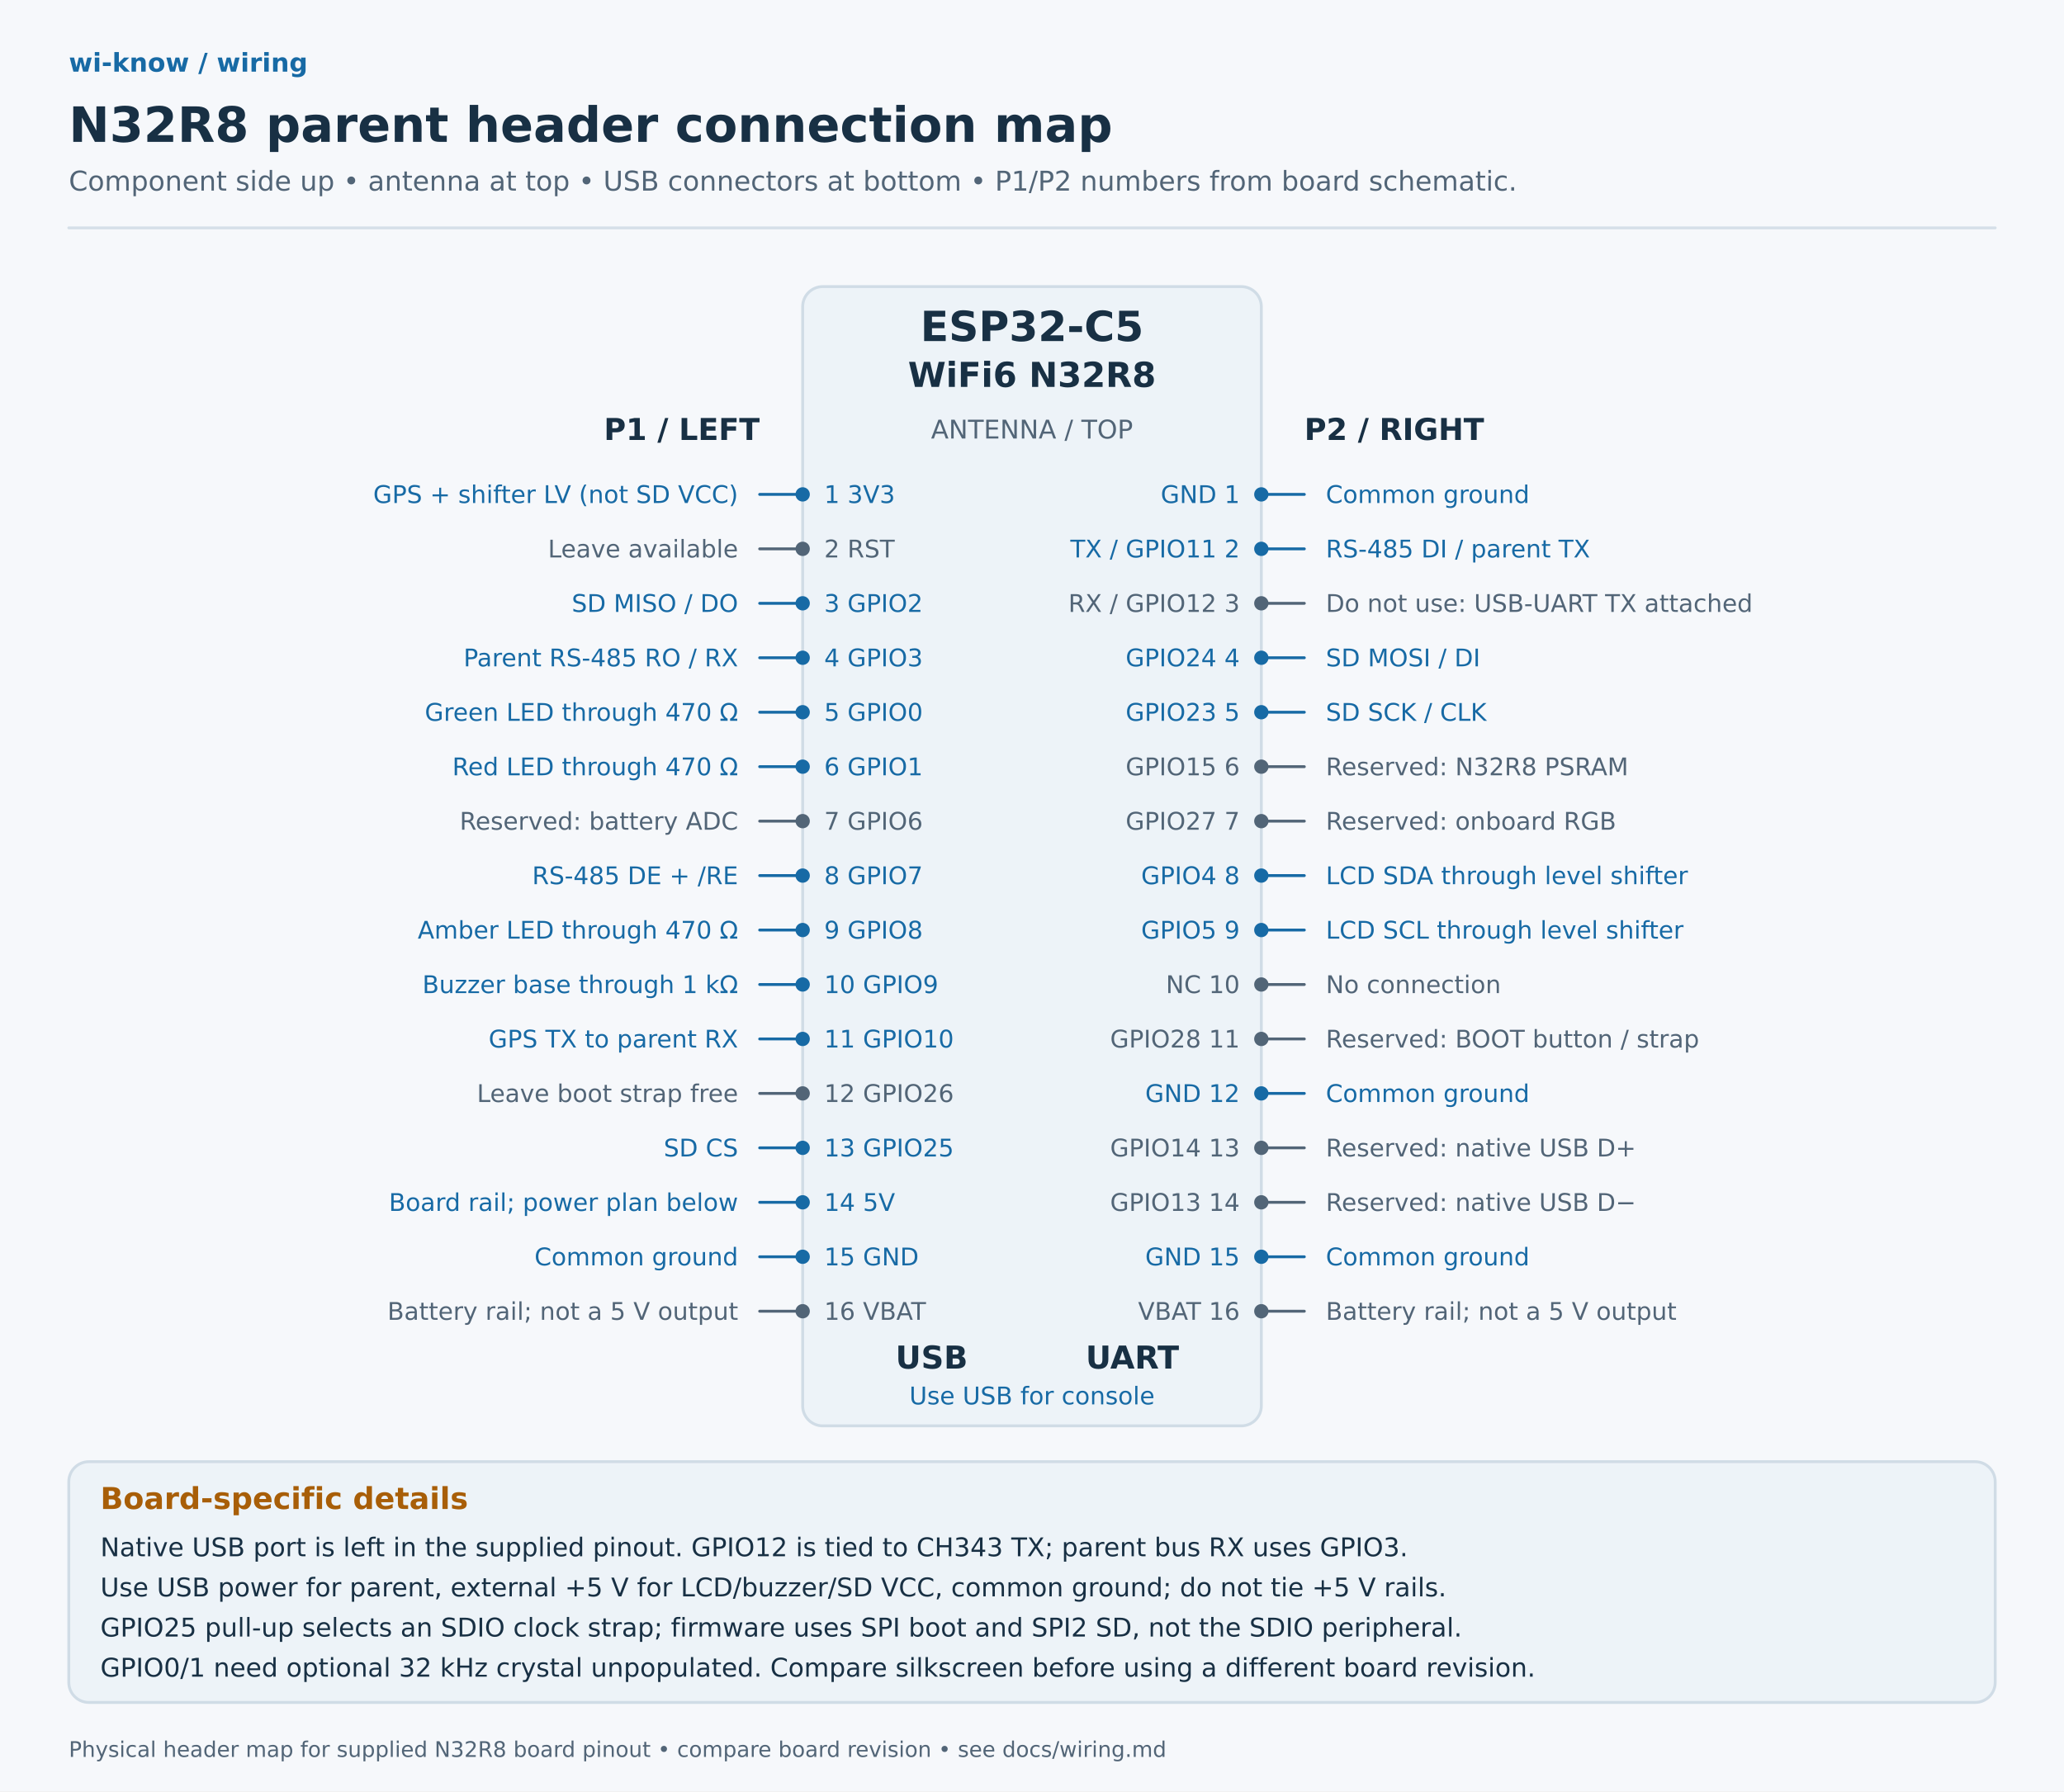
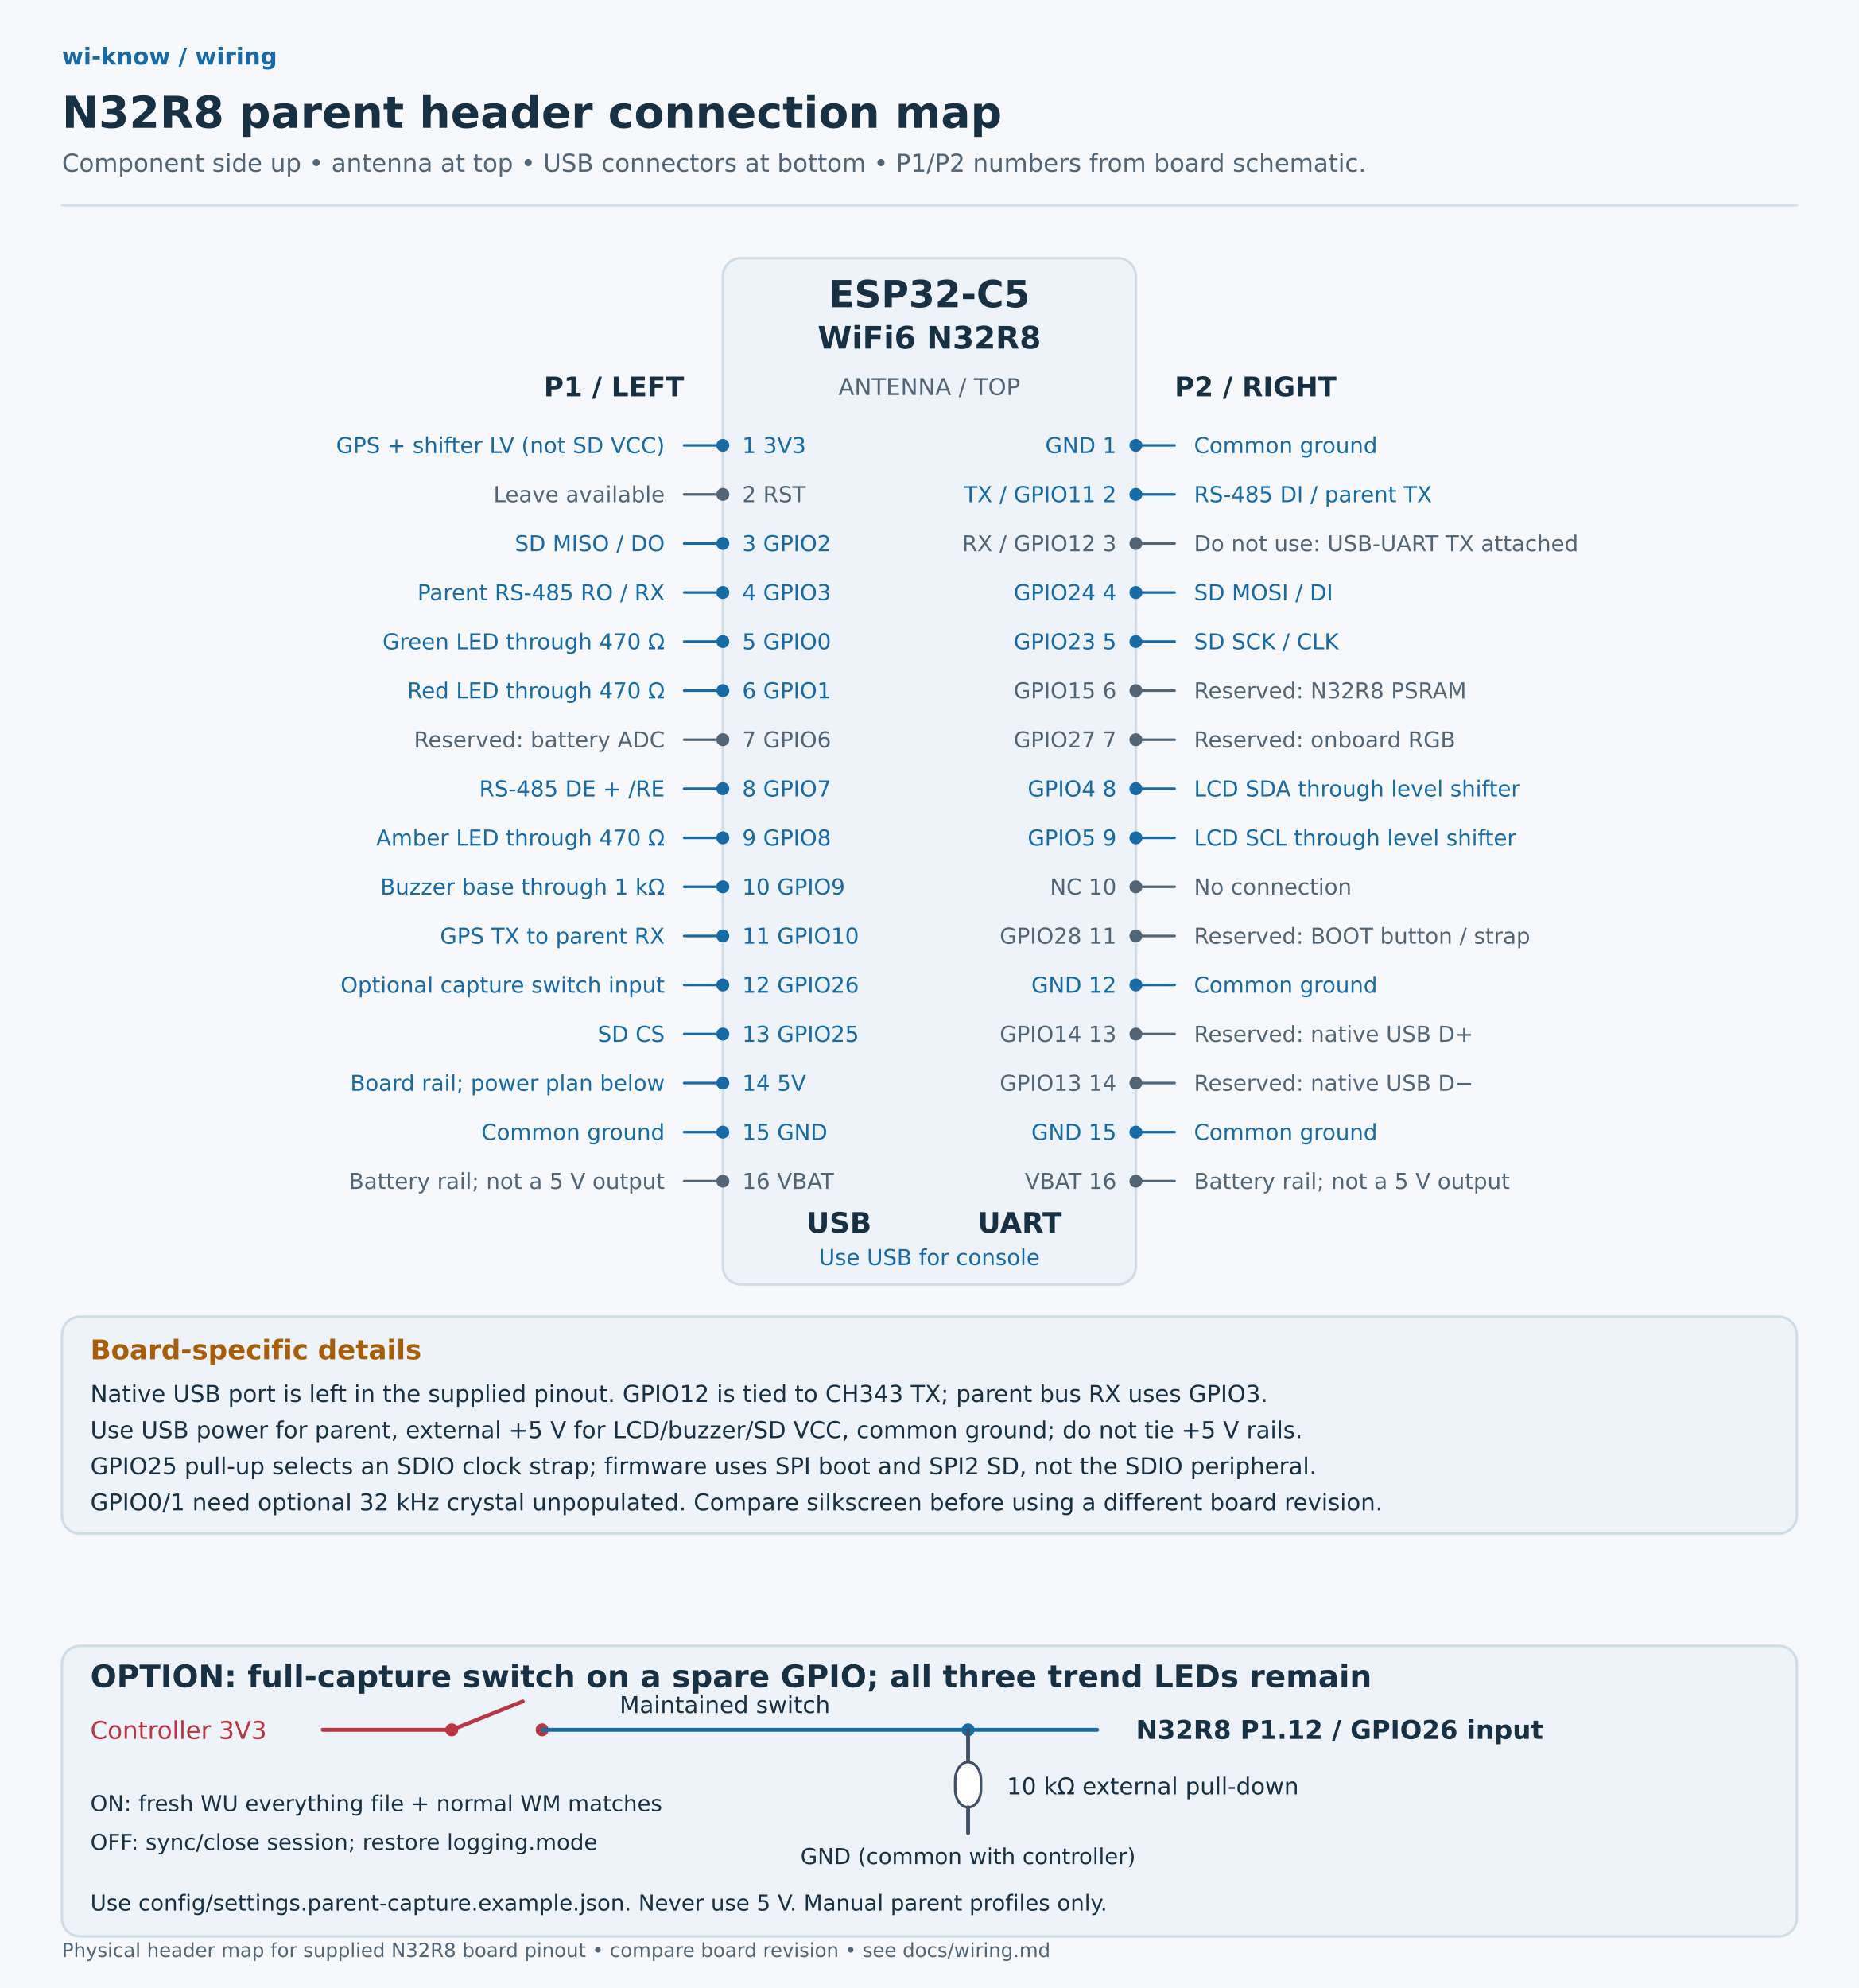
- <svg xmlns="http://www.w3.org/2000/svg" width="1440" height="1250" viewBox="0 0 1440 1250" role="img" aria-labelledby="title description">
+ <svg xmlns="http://www.w3.org/2000/svg" width="1440" height="1540" viewBox="0 0 1440 1540" role="img" aria-labelledby="title description">
  <defs>
    <marker id="arrow-blue" markerWidth="8" markerHeight="8" refX="6" refY="3" orient="auto-start-reverse">
      <path d="M0,0 L0,6 L6,3 z" fill="#176aa5" />
    </marker>
  </defs>
-   <rect width="1440" height="1250" fill="#f6f8fb" />
+   <rect width="1440" height="1540" fill="#f6f8fb" />
  <text x="48" y="50" fill="#176aa5" font-family="DejaVu Sans, Noto Sans, sans-serif" font-size="18" font-weight="700" text-anchor="start">wi-know / wiring</text>
  <text x="48" y="99" fill="#183044" font-family="DejaVu Sans, Noto Sans, sans-serif" font-size="34" font-weight="700" text-anchor="start">N32R8 parent header connection map</text>
  <text x="48" y="133" fill="#526577" font-family="DejaVu Sans, Noto Sans, sans-serif" font-size="19" font-weight="400" text-anchor="start">Component side up • antenna at top • USB connectors at bottom • P1/P2 numbers from board schematic.</text>
  <polyline points="48,159 1392,159" fill="none" stroke="#d5dfe8" stroke-width="2" stroke-linejoin="round" stroke-linecap="round" />
  <rect x="560" y="200" width="320" height="795" rx="14" fill="#edf3f8" stroke="#d0dce6" stroke-width="2" />
  <text x="720" y="238" fill="#183044" font-family="DejaVu Sans, Noto Sans, sans-serif" font-size="29" font-weight="700" text-anchor="middle">ESP32-C5</text>
  <text x="720" y="270" fill="#183044" font-family="DejaVu Sans, Noto Sans, sans-serif" font-size="24" font-weight="700" text-anchor="middle">WiFi6 N32R8</text>
  <text x="720" y="306" fill="#526577" font-family="DejaVu Sans, Noto Sans, sans-serif" font-size="18" font-weight="400" text-anchor="middle">ANTENNA / TOP</text>
  <text x="650" y="955" fill="#183044" font-family="DejaVu Sans, Noto Sans, sans-serif" font-size="22" font-weight="700" text-anchor="middle">USB</text>
  <text x="790" y="955" fill="#183044" font-family="DejaVu Sans, Noto Sans, sans-serif" font-size="22" font-weight="700" text-anchor="middle">UART</text>
  <text x="720" y="980" fill="#176aa5" font-family="DejaVu Sans, Noto Sans, sans-serif" font-size="17" font-weight="400" text-anchor="middle">Use USB for console</text>
  <circle cx="560" cy="345" r="5" fill="#176aa5" />
  <text x="575" y="351" fill="#176aa5" font-family="DejaVu Sans, Noto Sans, sans-serif" font-size="17" font-weight="400" text-anchor="start">1  3V3</text>
  <polyline points="530,345 560,345" fill="none" stroke="#176aa5" stroke-width="2" stroke-linejoin="round" stroke-linecap="round" />
  <text x="515" y="351" fill="#176aa5" font-family="DejaVu Sans, Noto Sans, sans-serif" font-size="17" font-weight="400" text-anchor="end">GPS + shifter LV (not SD VCC)</text>
  <circle cx="560" cy="383" r="5" fill="#526577" />
  <text x="575" y="389" fill="#526577" font-family="DejaVu Sans, Noto Sans, sans-serif" font-size="17" font-weight="400" text-anchor="start">2  RST</text>
  <polyline points="530,383 560,383" fill="none" stroke="#526577" stroke-width="2" stroke-linejoin="round" stroke-linecap="round" />
  <text x="515" y="389" fill="#526577" font-family="DejaVu Sans, Noto Sans, sans-serif" font-size="17" font-weight="400" text-anchor="end">Leave available</text>
  <circle cx="560" cy="421" r="5" fill="#176aa5" />
  <text x="575" y="427" fill="#176aa5" font-family="DejaVu Sans, Noto Sans, sans-serif" font-size="17" font-weight="400" text-anchor="start">3  GPIO2</text>
  <polyline points="530,421 560,421" fill="none" stroke="#176aa5" stroke-width="2" stroke-linejoin="round" stroke-linecap="round" />
  <text x="515" y="427" fill="#176aa5" font-family="DejaVu Sans, Noto Sans, sans-serif" font-size="17" font-weight="400" text-anchor="end">SD MISO / DO</text>
  <circle cx="560" cy="459" r="5" fill="#176aa5" />
  <text x="575" y="465" fill="#176aa5" font-family="DejaVu Sans, Noto Sans, sans-serif" font-size="17" font-weight="400" text-anchor="start">4  GPIO3</text>
  <polyline points="530,459 560,459" fill="none" stroke="#176aa5" stroke-width="2" stroke-linejoin="round" stroke-linecap="round" />
  <text x="515" y="465" fill="#176aa5" font-family="DejaVu Sans, Noto Sans, sans-serif" font-size="17" font-weight="400" text-anchor="end">Parent RS-485 RO / RX</text>
  <circle cx="560" cy="497" r="5" fill="#176aa5" />
  <text x="575" y="503" fill="#176aa5" font-family="DejaVu Sans, Noto Sans, sans-serif" font-size="17" font-weight="400" text-anchor="start">5  GPIO0</text>
  <polyline points="530,497 560,497" fill="none" stroke="#176aa5" stroke-width="2" stroke-linejoin="round" stroke-linecap="round" />
  <text x="515" y="503" fill="#176aa5" font-family="DejaVu Sans, Noto Sans, sans-serif" font-size="17" font-weight="400" text-anchor="end">Green LED through 470 Ω</text>
  <circle cx="560" cy="535" r="5" fill="#176aa5" />
  <text x="575" y="541" fill="#176aa5" font-family="DejaVu Sans, Noto Sans, sans-serif" font-size="17" font-weight="400" text-anchor="start">6  GPIO1</text>
  <polyline points="530,535 560,535" fill="none" stroke="#176aa5" stroke-width="2" stroke-linejoin="round" stroke-linecap="round" />
  <text x="515" y="541" fill="#176aa5" font-family="DejaVu Sans, Noto Sans, sans-serif" font-size="17" font-weight="400" text-anchor="end">Red LED through 470 Ω</text>
  <circle cx="560" cy="573" r="5" fill="#526577" />
  <text x="575" y="579" fill="#526577" font-family="DejaVu Sans, Noto Sans, sans-serif" font-size="17" font-weight="400" text-anchor="start">7  GPIO6</text>
  <polyline points="530,573 560,573" fill="none" stroke="#526577" stroke-width="2" stroke-linejoin="round" stroke-linecap="round" />
  <text x="515" y="579" fill="#526577" font-family="DejaVu Sans, Noto Sans, sans-serif" font-size="17" font-weight="400" text-anchor="end">Reserved: battery ADC</text>
  <circle cx="560" cy="611" r="5" fill="#176aa5" />
  <text x="575" y="617" fill="#176aa5" font-family="DejaVu Sans, Noto Sans, sans-serif" font-size="17" font-weight="400" text-anchor="start">8  GPIO7</text>
  <polyline points="530,611 560,611" fill="none" stroke="#176aa5" stroke-width="2" stroke-linejoin="round" stroke-linecap="round" />
  <text x="515" y="617" fill="#176aa5" font-family="DejaVu Sans, Noto Sans, sans-serif" font-size="17" font-weight="400" text-anchor="end">RS-485 DE + /RE</text>
  <circle cx="560" cy="649" r="5" fill="#176aa5" />
  <text x="575" y="655" fill="#176aa5" font-family="DejaVu Sans, Noto Sans, sans-serif" font-size="17" font-weight="400" text-anchor="start">9  GPIO8</text>
  <polyline points="530,649 560,649" fill="none" stroke="#176aa5" stroke-width="2" stroke-linejoin="round" stroke-linecap="round" />
  <text x="515" y="655" fill="#176aa5" font-family="DejaVu Sans, Noto Sans, sans-serif" font-size="17" font-weight="400" text-anchor="end">Amber LED through 470 Ω</text>
  <circle cx="560" cy="687" r="5" fill="#176aa5" />
  <text x="575" y="693" fill="#176aa5" font-family="DejaVu Sans, Noto Sans, sans-serif" font-size="17" font-weight="400" text-anchor="start">10  GPIO9</text>
  <polyline points="530,687 560,687" fill="none" stroke="#176aa5" stroke-width="2" stroke-linejoin="round" stroke-linecap="round" />
  <text x="515" y="693" fill="#176aa5" font-family="DejaVu Sans, Noto Sans, sans-serif" font-size="17" font-weight="400" text-anchor="end">Buzzer base through 1 kΩ</text>
  <circle cx="560" cy="725" r="5" fill="#176aa5" />
  <text x="575" y="731" fill="#176aa5" font-family="DejaVu Sans, Noto Sans, sans-serif" font-size="17" font-weight="400" text-anchor="start">11  GPIO10</text>
  <polyline points="530,725 560,725" fill="none" stroke="#176aa5" stroke-width="2" stroke-linejoin="round" stroke-linecap="round" />
  <text x="515" y="731" fill="#176aa5" font-family="DejaVu Sans, Noto Sans, sans-serif" font-size="17" font-weight="400" text-anchor="end">GPS TX to parent RX</text>
-   <circle cx="560" cy="763" r="5" fill="#526577" />
-   <text x="575" y="769" fill="#526577" font-family="DejaVu Sans, Noto Sans, sans-serif" font-size="17" font-weight="400" text-anchor="start">12  GPIO26</text>
-   <polyline points="530,763 560,763" fill="none" stroke="#526577" stroke-width="2" stroke-linejoin="round" stroke-linecap="round" />
-   <text x="515" y="769" fill="#526577" font-family="DejaVu Sans, Noto Sans, sans-serif" font-size="17" font-weight="400" text-anchor="end">Leave boot strap free</text>
+   <circle cx="560" cy="763" r="5" fill="#176aa5" />
+   <text x="575" y="769" fill="#176aa5" font-family="DejaVu Sans, Noto Sans, sans-serif" font-size="17" font-weight="400" text-anchor="start">12  GPIO26</text>
+   <polyline points="530,763 560,763" fill="none" stroke="#176aa5" stroke-width="2" stroke-linejoin="round" stroke-linecap="round" />
+   <text x="515" y="769" fill="#176aa5" font-family="DejaVu Sans, Noto Sans, sans-serif" font-size="17" font-weight="400" text-anchor="end">Optional capture switch input</text>
  <circle cx="560" cy="801" r="5" fill="#176aa5" />
  <text x="575" y="807" fill="#176aa5" font-family="DejaVu Sans, Noto Sans, sans-serif" font-size="17" font-weight="400" text-anchor="start">13  GPIO25</text>
  <polyline points="530,801 560,801" fill="none" stroke="#176aa5" stroke-width="2" stroke-linejoin="round" stroke-linecap="round" />
  <text x="515" y="807" fill="#176aa5" font-family="DejaVu Sans, Noto Sans, sans-serif" font-size="17" font-weight="400" text-anchor="end">SD CS</text>
  <circle cx="560" cy="839" r="5" fill="#176aa5" />
  <text x="575" y="845" fill="#176aa5" font-family="DejaVu Sans, Noto Sans, sans-serif" font-size="17" font-weight="400" text-anchor="start">14  5V</text>
  <polyline points="530,839 560,839" fill="none" stroke="#176aa5" stroke-width="2" stroke-linejoin="round" stroke-linecap="round" />
  <text x="515" y="845" fill="#176aa5" font-family="DejaVu Sans, Noto Sans, sans-serif" font-size="17" font-weight="400" text-anchor="end">Board rail; power plan below</text>
  <circle cx="560" cy="877" r="5" fill="#176aa5" />
  <text x="575" y="883" fill="#176aa5" font-family="DejaVu Sans, Noto Sans, sans-serif" font-size="17" font-weight="400" text-anchor="start">15  GND</text>
  <polyline points="530,877 560,877" fill="none" stroke="#176aa5" stroke-width="2" stroke-linejoin="round" stroke-linecap="round" />
  <text x="515" y="883" fill="#176aa5" font-family="DejaVu Sans, Noto Sans, sans-serif" font-size="17" font-weight="400" text-anchor="end">Common ground</text>
  <circle cx="560" cy="915" r="5" fill="#526577" />
  <text x="575" y="921" fill="#526577" font-family="DejaVu Sans, Noto Sans, sans-serif" font-size="17" font-weight="400" text-anchor="start">16  VBAT</text>
  <polyline points="530,915 560,915" fill="none" stroke="#526577" stroke-width="2" stroke-linejoin="round" stroke-linecap="round" />
  <text x="515" y="921" fill="#526577" font-family="DejaVu Sans, Noto Sans, sans-serif" font-size="17" font-weight="400" text-anchor="end">Battery rail; not a 5 V output</text>
  <circle cx="880" cy="345" r="5" fill="#176aa5" />
  <text x="865" y="351" fill="#176aa5" font-family="DejaVu Sans, Noto Sans, sans-serif" font-size="17" font-weight="400" text-anchor="end">GND  1</text>
  <polyline points="880,345 910,345" fill="none" stroke="#176aa5" stroke-width="2" stroke-linejoin="round" stroke-linecap="round" />
  <text x="925" y="351" fill="#176aa5" font-family="DejaVu Sans, Noto Sans, sans-serif" font-size="17" font-weight="400" text-anchor="start">Common ground</text>
  <circle cx="880" cy="383" r="5" fill="#176aa5" />
  <text x="865" y="389" fill="#176aa5" font-family="DejaVu Sans, Noto Sans, sans-serif" font-size="17" font-weight="400" text-anchor="end">TX / GPIO11  2</text>
  <polyline points="880,383 910,383" fill="none" stroke="#176aa5" stroke-width="2" stroke-linejoin="round" stroke-linecap="round" />
  <text x="925" y="389" fill="#176aa5" font-family="DejaVu Sans, Noto Sans, sans-serif" font-size="17" font-weight="400" text-anchor="start">RS-485 DI / parent TX</text>
  <circle cx="880" cy="421" r="5" fill="#526577" />
  <text x="865" y="427" fill="#526577" font-family="DejaVu Sans, Noto Sans, sans-serif" font-size="17" font-weight="400" text-anchor="end">RX / GPIO12  3</text>
  <polyline points="880,421 910,421" fill="none" stroke="#526577" stroke-width="2" stroke-linejoin="round" stroke-linecap="round" />
  <text x="925" y="427" fill="#526577" font-family="DejaVu Sans, Noto Sans, sans-serif" font-size="17" font-weight="400" text-anchor="start">Do not use: USB-UART TX attached</text>
  <circle cx="880" cy="459" r="5" fill="#176aa5" />
  <text x="865" y="465" fill="#176aa5" font-family="DejaVu Sans, Noto Sans, sans-serif" font-size="17" font-weight="400" text-anchor="end">GPIO24  4</text>
  <polyline points="880,459 910,459" fill="none" stroke="#176aa5" stroke-width="2" stroke-linejoin="round" stroke-linecap="round" />
  <text x="925" y="465" fill="#176aa5" font-family="DejaVu Sans, Noto Sans, sans-serif" font-size="17" font-weight="400" text-anchor="start">SD MOSI / DI</text>
  <circle cx="880" cy="497" r="5" fill="#176aa5" />
  <text x="865" y="503" fill="#176aa5" font-family="DejaVu Sans, Noto Sans, sans-serif" font-size="17" font-weight="400" text-anchor="end">GPIO23  5</text>
  <polyline points="880,497 910,497" fill="none" stroke="#176aa5" stroke-width="2" stroke-linejoin="round" stroke-linecap="round" />
  <text x="925" y="503" fill="#176aa5" font-family="DejaVu Sans, Noto Sans, sans-serif" font-size="17" font-weight="400" text-anchor="start">SD SCK / CLK</text>
  <circle cx="880" cy="535" r="5" fill="#526577" />
  <text x="865" y="541" fill="#526577" font-family="DejaVu Sans, Noto Sans, sans-serif" font-size="17" font-weight="400" text-anchor="end">GPIO15  6</text>
  <polyline points="880,535 910,535" fill="none" stroke="#526577" stroke-width="2" stroke-linejoin="round" stroke-linecap="round" />
  <text x="925" y="541" fill="#526577" font-family="DejaVu Sans, Noto Sans, sans-serif" font-size="17" font-weight="400" text-anchor="start">Reserved: N32R8 PSRAM</text>
  <circle cx="880" cy="573" r="5" fill="#526577" />
  <text x="865" y="579" fill="#526577" font-family="DejaVu Sans, Noto Sans, sans-serif" font-size="17" font-weight="400" text-anchor="end">GPIO27  7</text>
  <polyline points="880,573 910,573" fill="none" stroke="#526577" stroke-width="2" stroke-linejoin="round" stroke-linecap="round" />
  <text x="925" y="579" fill="#526577" font-family="DejaVu Sans, Noto Sans, sans-serif" font-size="17" font-weight="400" text-anchor="start">Reserved: onboard RGB</text>
  <circle cx="880" cy="611" r="5" fill="#176aa5" />
  <text x="865" y="617" fill="#176aa5" font-family="DejaVu Sans, Noto Sans, sans-serif" font-size="17" font-weight="400" text-anchor="end">GPIO4  8</text>
  <polyline points="880,611 910,611" fill="none" stroke="#176aa5" stroke-width="2" stroke-linejoin="round" stroke-linecap="round" />
  <text x="925" y="617" fill="#176aa5" font-family="DejaVu Sans, Noto Sans, sans-serif" font-size="17" font-weight="400" text-anchor="start">LCD SDA through level shifter</text>
  <circle cx="880" cy="649" r="5" fill="#176aa5" />
  <text x="865" y="655" fill="#176aa5" font-family="DejaVu Sans, Noto Sans, sans-serif" font-size="17" font-weight="400" text-anchor="end">GPIO5  9</text>
  <polyline points="880,649 910,649" fill="none" stroke="#176aa5" stroke-width="2" stroke-linejoin="round" stroke-linecap="round" />
  <text x="925" y="655" fill="#176aa5" font-family="DejaVu Sans, Noto Sans, sans-serif" font-size="17" font-weight="400" text-anchor="start">LCD SCL through level shifter</text>
  <circle cx="880" cy="687" r="5" fill="#526577" />
  <text x="865" y="693" fill="#526577" font-family="DejaVu Sans, Noto Sans, sans-serif" font-size="17" font-weight="400" text-anchor="end">NC  10</text>
  <polyline points="880,687 910,687" fill="none" stroke="#526577" stroke-width="2" stroke-linejoin="round" stroke-linecap="round" />
  <text x="925" y="693" fill="#526577" font-family="DejaVu Sans, Noto Sans, sans-serif" font-size="17" font-weight="400" text-anchor="start">No connection</text>
  <circle cx="880" cy="725" r="5" fill="#526577" />
  <text x="865" y="731" fill="#526577" font-family="DejaVu Sans, Noto Sans, sans-serif" font-size="17" font-weight="400" text-anchor="end">GPIO28  11</text>
  <polyline points="880,725 910,725" fill="none" stroke="#526577" stroke-width="2" stroke-linejoin="round" stroke-linecap="round" />
  <text x="925" y="731" fill="#526577" font-family="DejaVu Sans, Noto Sans, sans-serif" font-size="17" font-weight="400" text-anchor="start">Reserved: BOOT button / strap</text>
  <circle cx="880" cy="763" r="5" fill="#176aa5" />
  <text x="865" y="769" fill="#176aa5" font-family="DejaVu Sans, Noto Sans, sans-serif" font-size="17" font-weight="400" text-anchor="end">GND  12</text>
  <polyline points="880,763 910,763" fill="none" stroke="#176aa5" stroke-width="2" stroke-linejoin="round" stroke-linecap="round" />
  <text x="925" y="769" fill="#176aa5" font-family="DejaVu Sans, Noto Sans, sans-serif" font-size="17" font-weight="400" text-anchor="start">Common ground</text>
  <circle cx="880" cy="801" r="5" fill="#526577" />
  <text x="865" y="807" fill="#526577" font-family="DejaVu Sans, Noto Sans, sans-serif" font-size="17" font-weight="400" text-anchor="end">GPIO14  13</text>
  <polyline points="880,801 910,801" fill="none" stroke="#526577" stroke-width="2" stroke-linejoin="round" stroke-linecap="round" />
  <text x="925" y="807" fill="#526577" font-family="DejaVu Sans, Noto Sans, sans-serif" font-size="17" font-weight="400" text-anchor="start">Reserved: native USB D+</text>
  <circle cx="880" cy="839" r="5" fill="#526577" />
  <text x="865" y="845" fill="#526577" font-family="DejaVu Sans, Noto Sans, sans-serif" font-size="17" font-weight="400" text-anchor="end">GPIO13  14</text>
  <polyline points="880,839 910,839" fill="none" stroke="#526577" stroke-width="2" stroke-linejoin="round" stroke-linecap="round" />
  <text x="925" y="845" fill="#526577" font-family="DejaVu Sans, Noto Sans, sans-serif" font-size="17" font-weight="400" text-anchor="start">Reserved: native USB D−</text>
  <circle cx="880" cy="877" r="5" fill="#176aa5" />
  <text x="865" y="883" fill="#176aa5" font-family="DejaVu Sans, Noto Sans, sans-serif" font-size="17" font-weight="400" text-anchor="end">GND  15</text>
  <polyline points="880,877 910,877" fill="none" stroke="#176aa5" stroke-width="2" stroke-linejoin="round" stroke-linecap="round" />
  <text x="925" y="883" fill="#176aa5" font-family="DejaVu Sans, Noto Sans, sans-serif" font-size="17" font-weight="400" text-anchor="start">Common ground</text>
  <circle cx="880" cy="915" r="5" fill="#526577" />
  <text x="865" y="921" fill="#526577" font-family="DejaVu Sans, Noto Sans, sans-serif" font-size="17" font-weight="400" text-anchor="end">VBAT  16</text>
  <polyline points="880,915 910,915" fill="none" stroke="#526577" stroke-width="2" stroke-linejoin="round" stroke-linecap="round" />
  <text x="925" y="921" fill="#526577" font-family="DejaVu Sans, Noto Sans, sans-serif" font-size="17" font-weight="400" text-anchor="start">Battery rail; not a 5 V output</text>
  <text x="530" y="307" fill="#183044" font-family="DejaVu Sans, Noto Sans, sans-serif" font-size="21" font-weight="700" text-anchor="end">P1 / LEFT</text>
  <text x="910" y="307" fill="#183044" font-family="DejaVu Sans, Noto Sans, sans-serif" font-size="21" font-weight="700" text-anchor="start">P2 / RIGHT</text>
  <rect x="48" y="1020" width="1344" height="168" rx="14" fill="#edf3f8" stroke="#d0dce6" stroke-width="2" />
  <text x="70" y="1053" fill="#a85e08" font-family="DejaVu Sans, Noto Sans, sans-serif" font-size="21" font-weight="700" text-anchor="start">Board-specific details</text>
  <text x="70" y="1086" fill="#183044" font-family="DejaVu Sans, Noto Sans, sans-serif" font-size="18" font-weight="400" text-anchor="start">Native USB port is left in the supplied pinout. GPIO12 is tied to CH343 TX; parent bus RX uses GPIO3.</text>
  <text x="70" y="1114" fill="#183044" font-family="DejaVu Sans, Noto Sans, sans-serif" font-size="18" font-weight="400" text-anchor="start">Use USB power for parent, external +5 V for LCD/buzzer/SD VCC, common ground; do not tie +5 V rails.</text>
  <text x="70" y="1142" fill="#183044" font-family="DejaVu Sans, Noto Sans, sans-serif" font-size="18" font-weight="400" text-anchor="start">GPIO25 pull-up selects an SDIO clock strap; firmware uses SPI boot and SPI2 SD, not the SDIO peripheral.</text>
  <text x="70" y="1170" fill="#183044" font-family="DejaVu Sans, Noto Sans, sans-serif" font-size="18" font-weight="400" text-anchor="start">GPIO0/1 need optional 32 kHz crystal unpopulated. Compare silkscreen before using a different board revision.</text>
-   <text x="48" y="1226" fill="#526577" font-family="DejaVu Sans, Noto Sans, sans-serif" font-size="15" font-weight="400" text-anchor="start">Physical header map for supplied N32R8 board pinout • compare board revision • see docs/wiring.md</text>
+   <rect x="48" y="1275" width="1344" height="225" rx="14" fill="#edf3f8" stroke="#d0dce6" stroke-width="2" />
+   <text x="70" y="1307" fill="#183044" font-family="DejaVu Sans, Noto Sans, sans-serif" font-size="24" font-weight="700" text-anchor="start">OPTION: full-capture switch on a spare GPIO; all three trend LEDs remain</text>
+   <text x="70" y="1347" fill="#b83543" font-family="DejaVu Sans, Noto Sans, sans-serif" font-size="19" font-weight="400" text-anchor="start">Controller 3V3</text>
+   <polyline points="250,1340 350,1340" fill="none" stroke="#b83543" stroke-width="3" stroke-linejoin="round" stroke-linecap="round" />
+   <circle cx="350" cy="1340" r="5" fill="#b83543" />
+   <polyline points="350,1340 405,1318" fill="none" stroke="#b83543" stroke-width="3" stroke-linejoin="round" stroke-linecap="round" />
+   <circle cx="420" cy="1340" r="5" fill="#b83543" />
+   <polyline points="420,1340 850,1340" fill="none" stroke="#176aa5" stroke-width="3" stroke-linejoin="round" stroke-linecap="round" />
+   <text x="480" y="1327" fill="#183044" font-family="DejaVu Sans, Noto Sans, sans-serif" font-size="18" font-weight="400" text-anchor="start">Maintained switch</text>
+   <text x="880" y="1347" fill="#183044" font-family="DejaVu Sans, Noto Sans, sans-serif" font-size="20" font-weight="700" text-anchor="start">N32R8 P1.12 / GPIO26 input</text>
+   <circle cx="750" cy="1340" r="5" fill="#176aa5" />
+   <polyline points="750,1340 750,1365" fill="none" stroke="#405165" stroke-width="3" stroke-linejoin="round" stroke-linecap="round" />
+   <rect x="740" y="1365" width="20" height="35" rx="14" fill="white" stroke="#405165" stroke-width="2" />
+   <polyline points="750,1400 750,1420" fill="none" stroke="#405165" stroke-width="3" stroke-linejoin="round" stroke-linecap="round" />
+   <text x="780" y="1390" fill="#183044" font-family="DejaVu Sans, Noto Sans, sans-serif" font-size="18" font-weight="400" text-anchor="start">10 kΩ external pull-down</text>
+   <text x="750" y="1444" fill="#183044" font-family="DejaVu Sans, Noto Sans, sans-serif" font-size="17" font-weight="400" text-anchor="middle">GND (common with controller)</text>
+   <text x="70" y="1403" fill="#183044" font-family="DejaVu Sans, Noto Sans, sans-serif" font-size="17" font-weight="400" text-anchor="start">ON: fresh WU everything file + normal WM matches</text>
+   <text x="70" y="1433" fill="#183044" font-family="DejaVu Sans, Noto Sans, sans-serif" font-size="17" font-weight="400" text-anchor="start">OFF: sync/close session; restore logging.mode</text>
+   <text x="70" y="1480" fill="#183044" font-family="DejaVu Sans, Noto Sans, sans-serif" font-size="17" font-weight="400" text-anchor="start">Use config/settings.parent-capture.example.json. Never use 5 V. Manual parent profiles only.</text>
+   <text x="48" y="1516" fill="#526577" font-family="DejaVu Sans, Noto Sans, sans-serif" font-size="15" font-weight="400" text-anchor="start">Physical header map for supplied N32R8 board pinout • compare board revision • see docs/wiring.md</text>
</svg>
